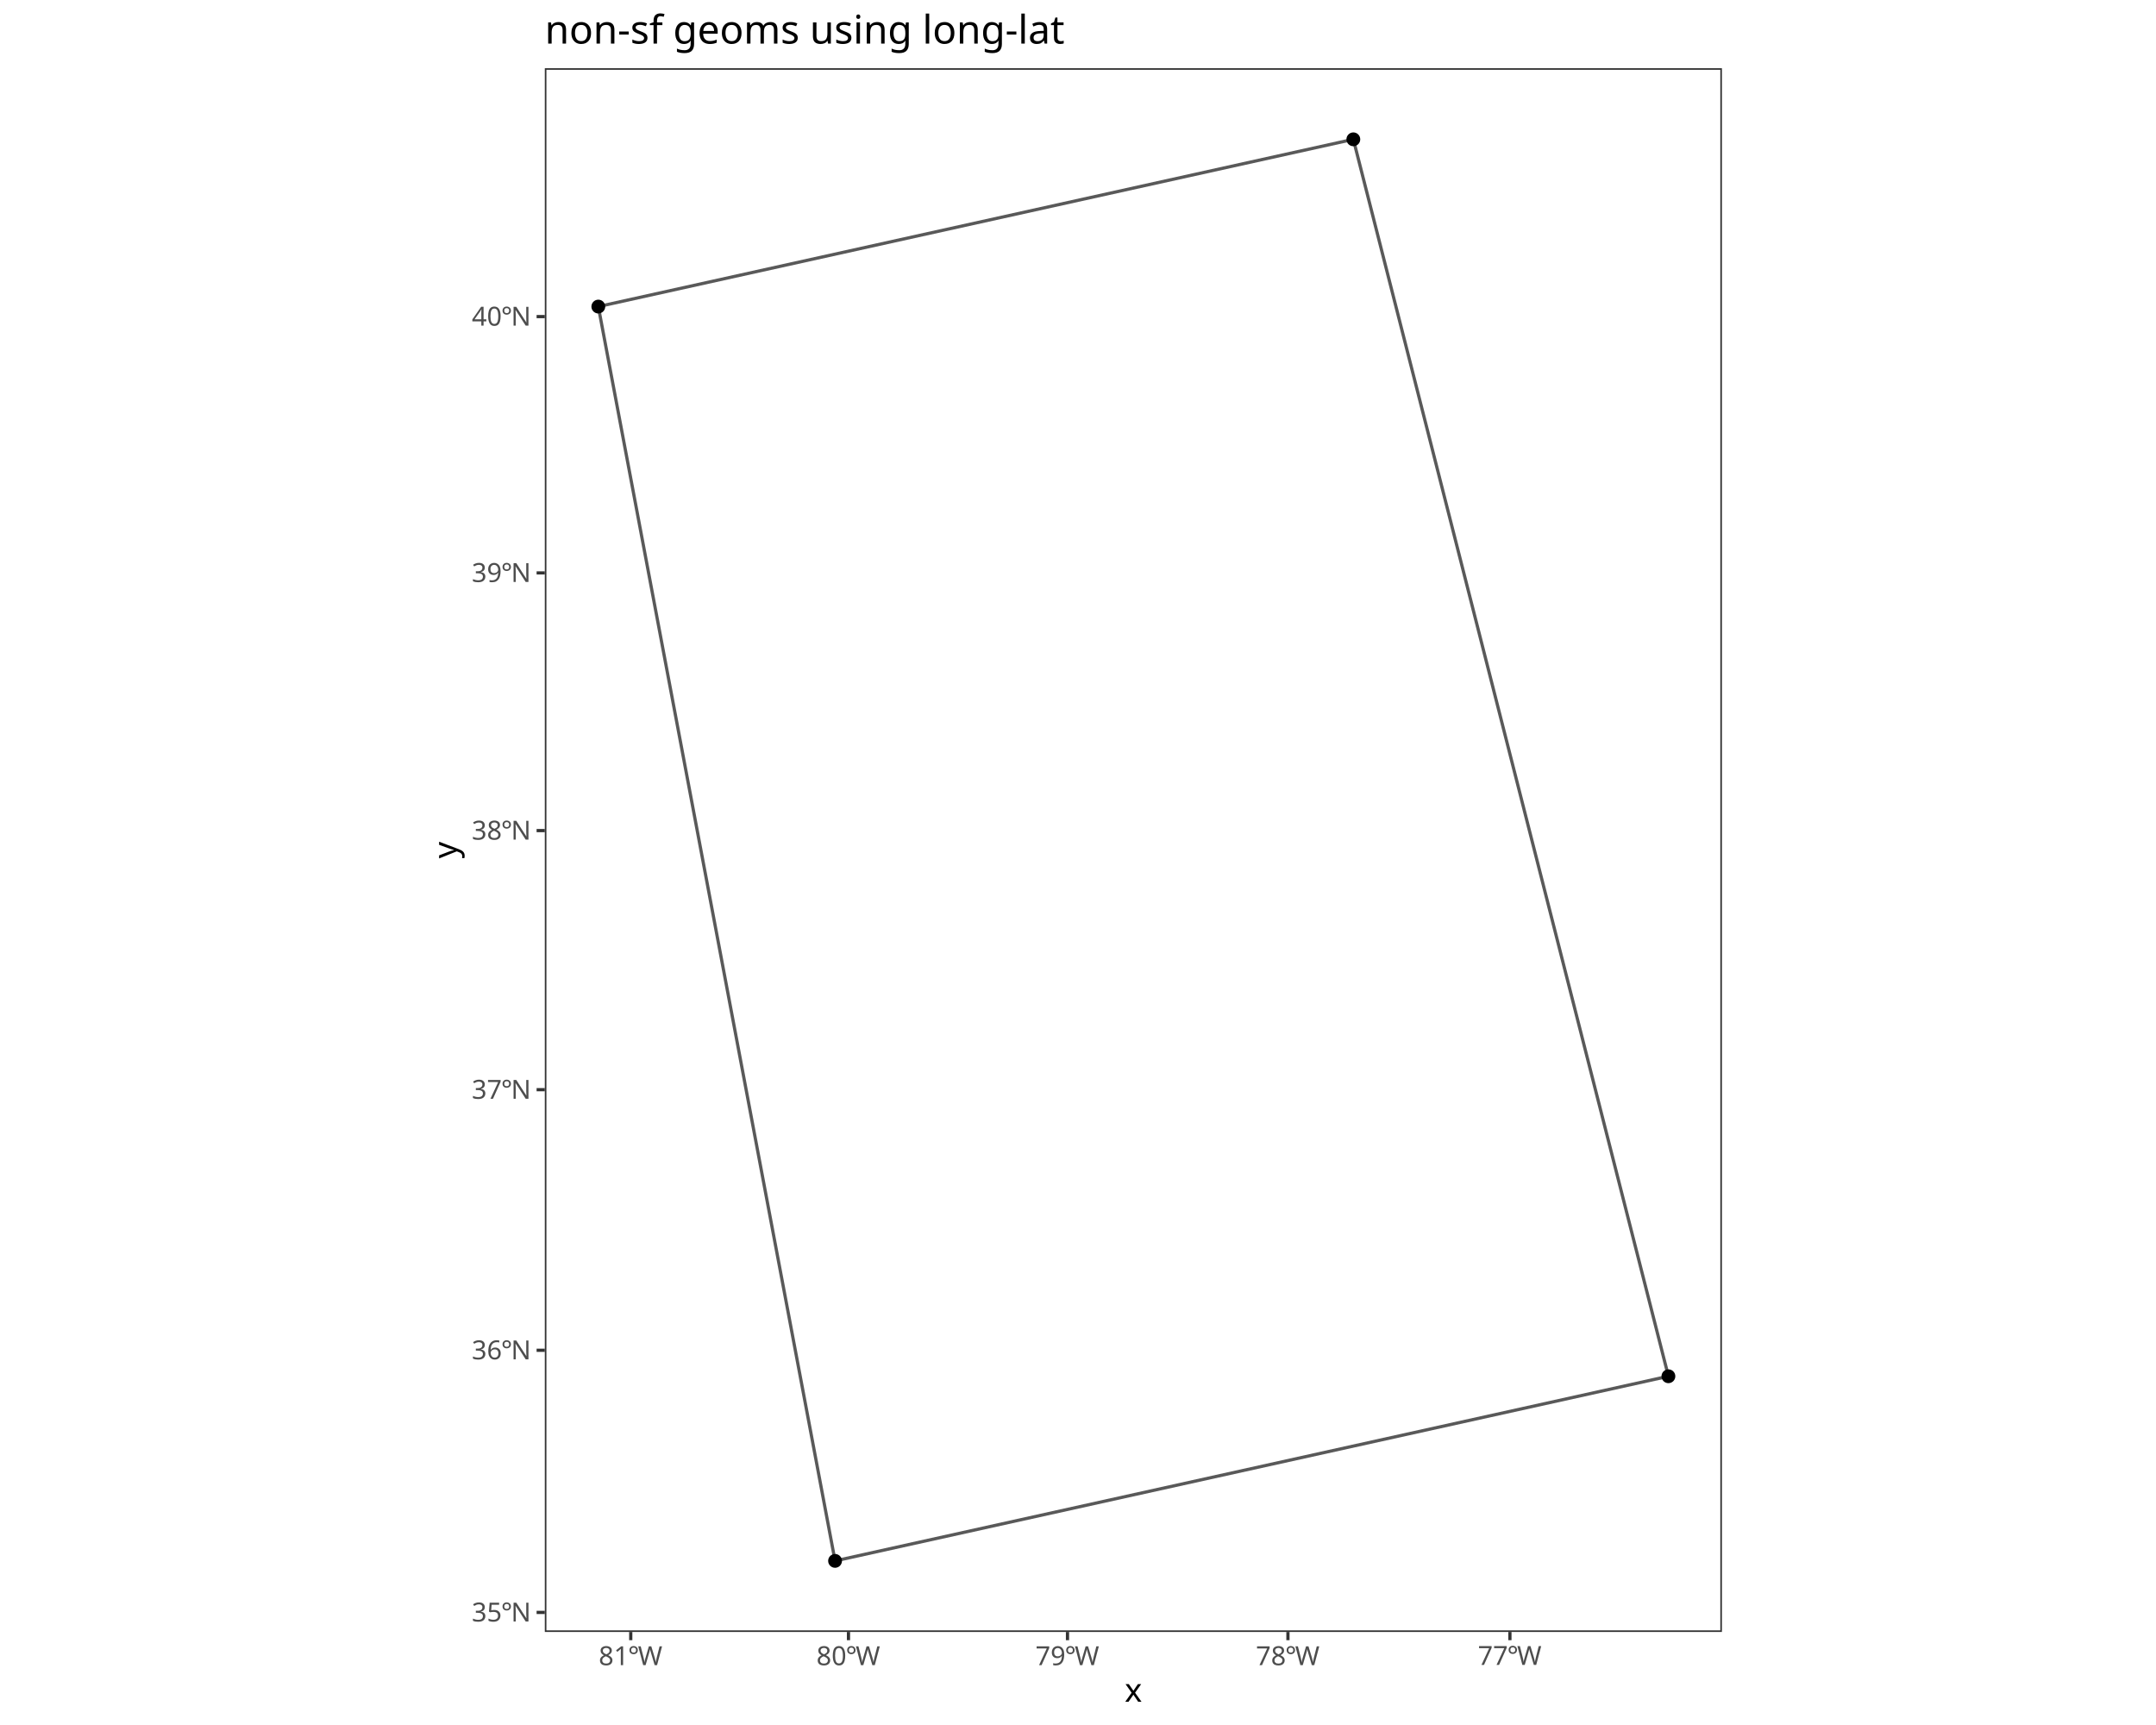
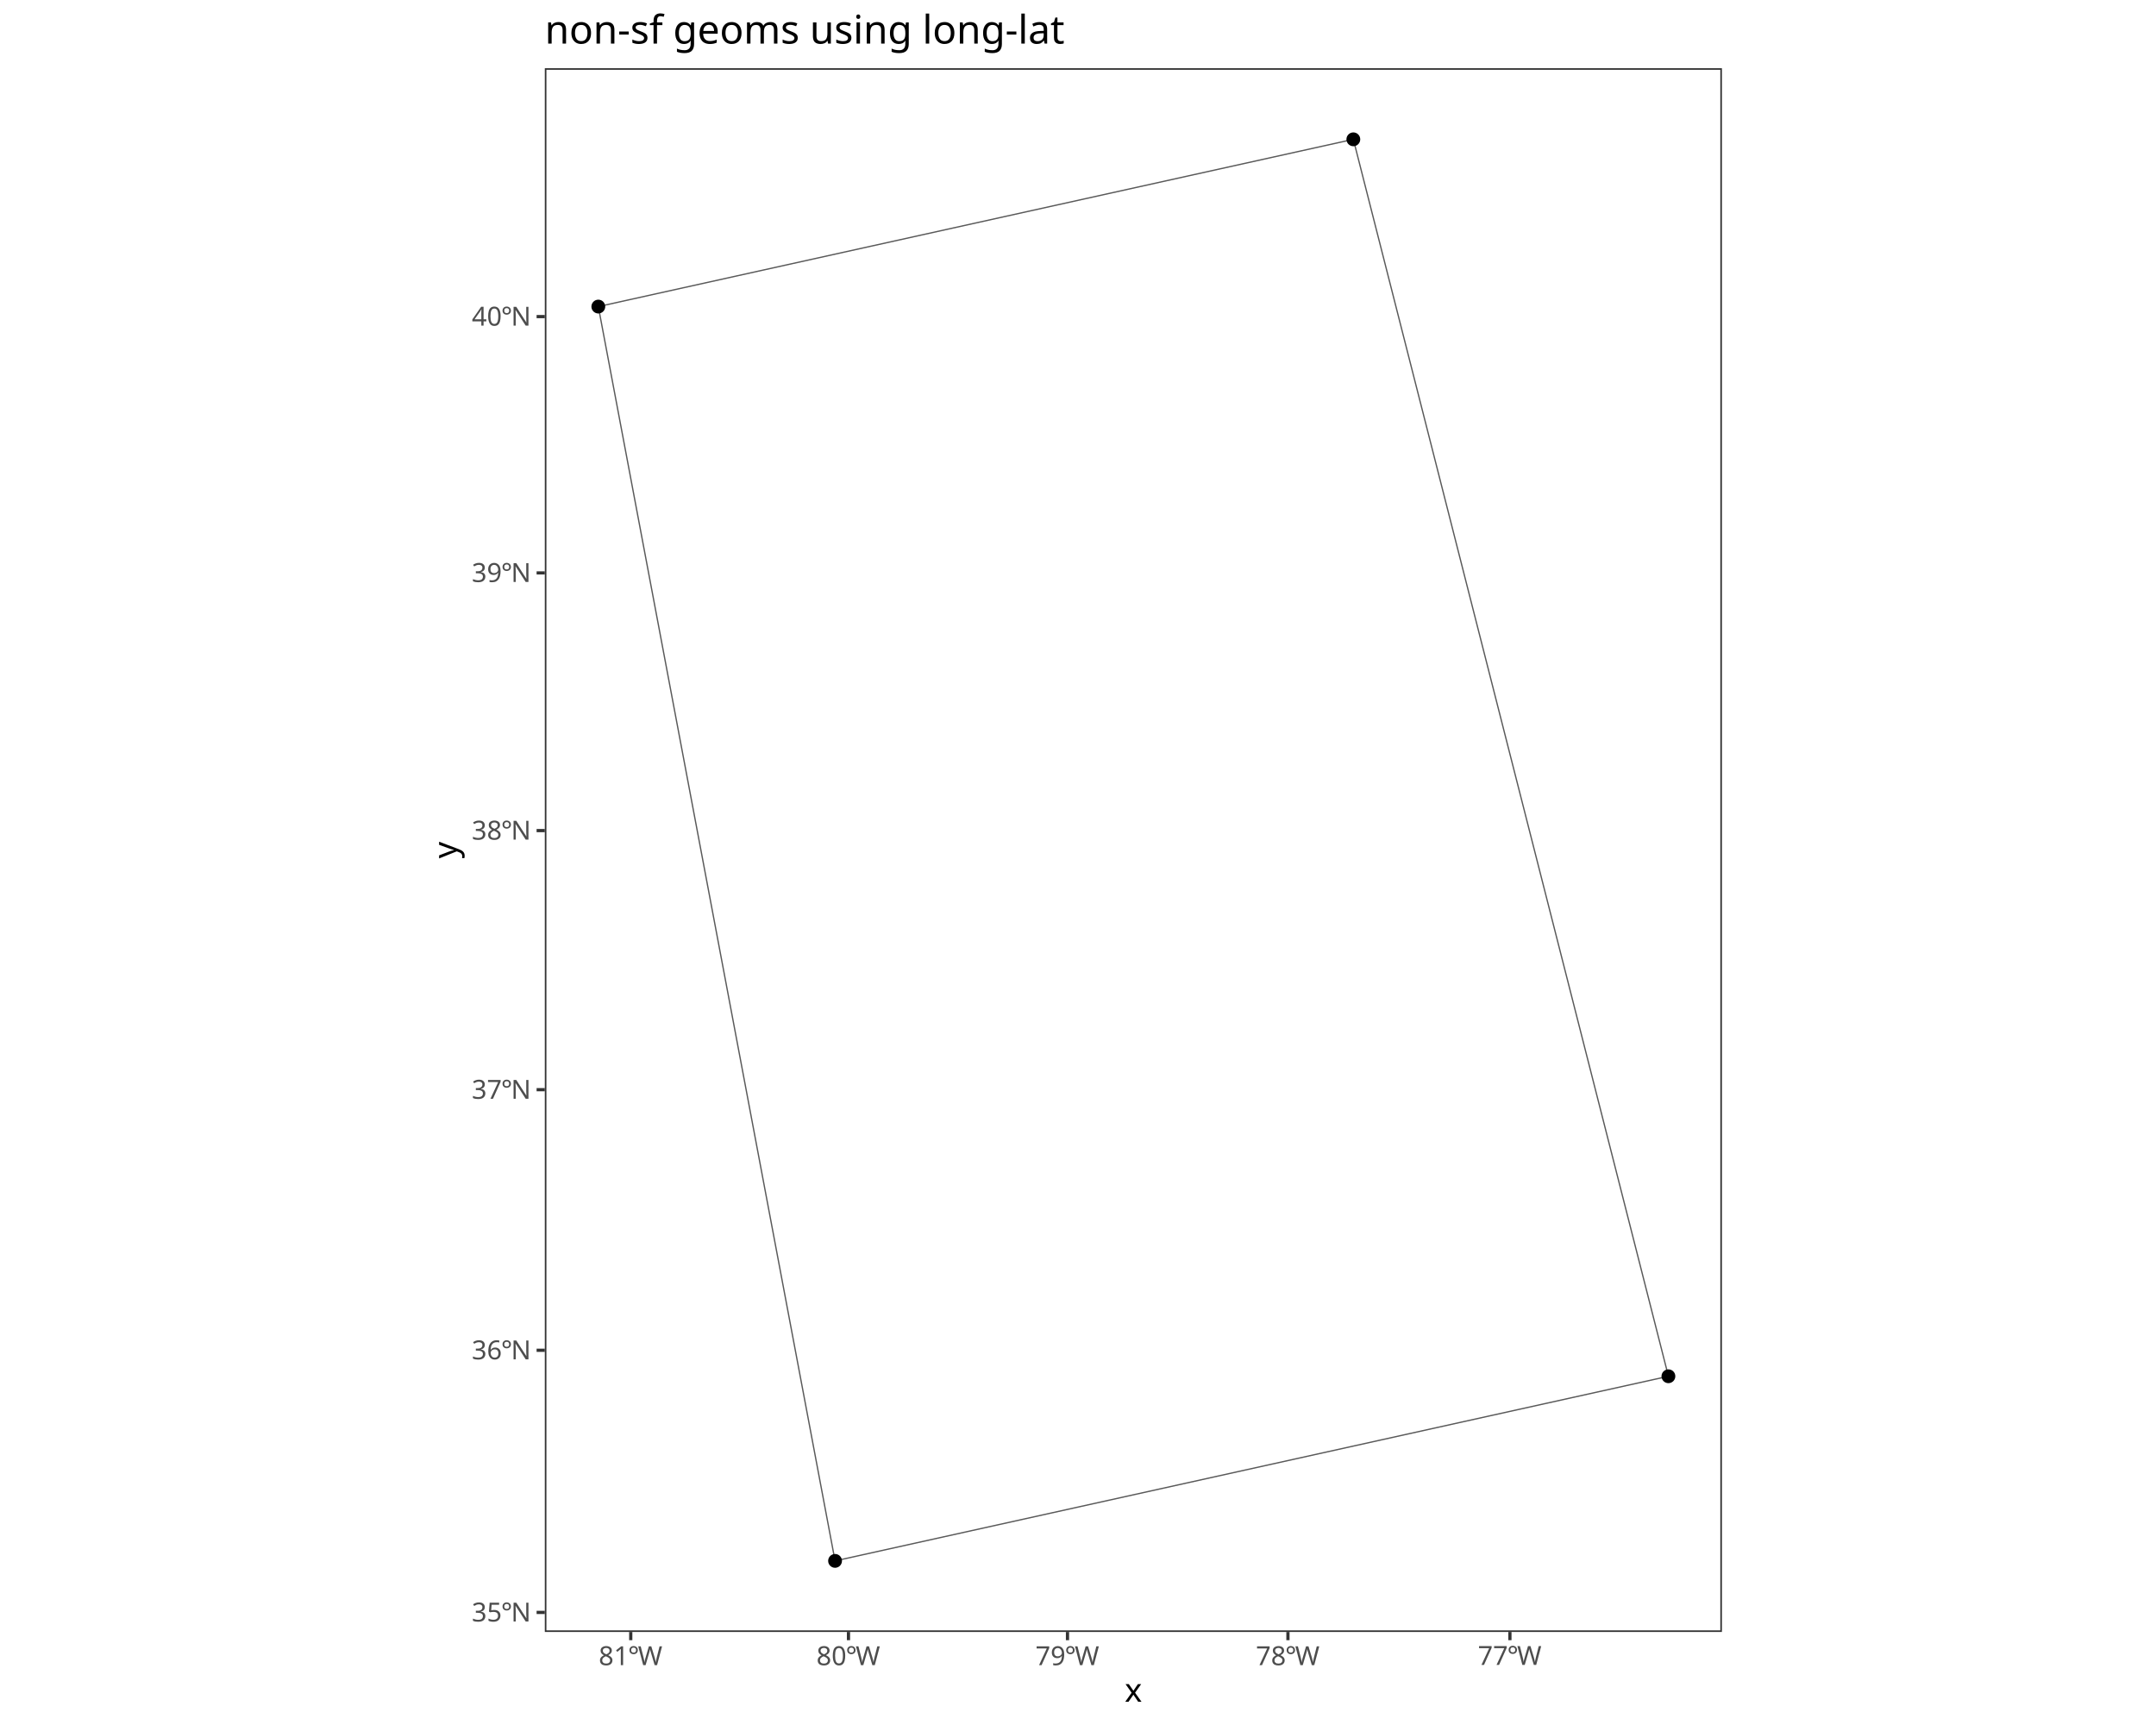
<svg xmlns="http://www.w3.org/2000/svg" class="svglite" data-engine-version="2.0" width="720.00pt" height="576.00pt" viewBox="0 0 720.00 576.00">
  <defs>
    <style type="text/css">
    .svglite line, .svglite polyline, .svglite polygon, .svglite path, .svglite rect, .svglite circle {
      fill: none;
      stroke: #000000;
      stroke-linecap: round;
      stroke-linejoin: round;
      stroke-miterlimit: 10.00;
    }
  </style>
  </defs>
  <rect width="100%" height="100%" style="stroke: none; fill: #FFFFFF;" />
  <defs>
    <clipPath id="cpMC4wMHw3MjAuMDB8MC4wMHw1NzYuMDA=">
      <rect x="0.00" y="0.00" width="720.00" height="576.00" />
    </clipPath>
  </defs>
  <g clip-path="url(#cpMC4wMHw3MjAuMDB8MC4wMHw1NzYuMDA=)">
</g>
  <defs>
    <clipPath id="cpMTM5LjQ4fDU4MC41MnwwLjAwfDU3Ni4wMA==">
      <rect x="139.48" y="0.00" width="441.04" height="576.00" />
    </clipPath>
  </defs>
  <g clip-path="url(#cpMTM5LjQ4fDU4MC41MnwwLjAwfDU3Ni4wMA==)">
    <rect x="139.48" y="0.00" width="441.04" height="576.00" style="stroke-width: 1.07; stroke: #FFFFFF; fill: #FFFFFF;" />
  </g>
  <g clip-path="url(#cpMC4wMHw3MjAuMDB8MC4wMHw1NzYuMDA=)">
</g>
  <defs>
    <clipPath id="cpMTgxLjk0fDU3NS4wNHwyMi43OHw1NDQuOTQ=">
      <rect x="181.94" y="22.78" width="393.10" height="522.15" />
    </clipPath>
  </defs>
  <g clip-path="url(#cpMTgxLjk0fDU3NS4wNHwyMi43OHw1NDQuOTQ=)">
    <rect x="181.94" y="22.78" width="393.10" height="522.15" style="stroke-width: 1.07; stroke: none; fill: #FFFFFF;" />
-     <path d="M 278.87 521.20 L 557.17 459.55 L 451.95 46.52 L 199.81 102.37 L 278.87 521.20 Z" style="fill-rule: evenodd; stroke-width: 1.07; stroke: #595959; stroke-linecap: butt;" />
+     <path d="M 278.87 521.20 L 557.17 459.55 L 451.95 46.52 L 199.81 102.37 L 278.87 521.20 Z" style="fill-rule: evenodd; stroke-width: 0.43; stroke: #595959; stroke-linecap: butt;" />
    <circle cx="278.87" cy="521.20" r="1.95" style="stroke-width: 0.71; fill: #000000;" />
    <circle cx="199.81" cy="102.37" r="1.95" style="stroke-width: 0.71; fill: #000000;" />
    <circle cx="557.17" cy="459.55" r="1.95" style="stroke-width: 0.71; fill: #000000;" />
    <circle cx="451.95" cy="46.52" r="1.95" style="stroke-width: 0.71; fill: #000000;" />
    <rect x="181.94" y="22.78" width="393.10" height="522.15" style="stroke-width: 1.07; stroke: #333333;" />
  </g>
  <g clip-path="url(#cpMC4wMHw3MjAuMDB8MC4wMHw1NzYuMDA=)">
    <text x="157.55" y="541.44" style="font-size: 8.80px; fill: #4D4D4D; font-family: sans;" textLength="9.79px" lengthAdjust="spacingAndGlyphs">35</text>
    <text x="167.34" y="541.44" style="font-size: 8.80px; fill: #4D4D4D; font-family: sans;" textLength="3.31px" lengthAdjust="spacingAndGlyphs">°</text>
    <text x="170.65" y="541.44" style="font-size: 8.80px; fill: #4D4D4D; font-family: sans;" textLength="6.36px" lengthAdjust="spacingAndGlyphs">N</text>
    <text x="157.55" y="453.90" style="font-size: 8.80px; fill: #4D4D4D; font-family: sans;" textLength="9.79px" lengthAdjust="spacingAndGlyphs">36</text>
    <text x="167.34" y="453.90" style="font-size: 8.80px; fill: #4D4D4D; font-family: sans;" textLength="3.31px" lengthAdjust="spacingAndGlyphs">°</text>
    <text x="170.65" y="453.90" style="font-size: 8.80px; fill: #4D4D4D; font-family: sans;" textLength="6.36px" lengthAdjust="spacingAndGlyphs">N</text>
    <text x="157.55" y="366.89" style="font-size: 8.80px; fill: #4D4D4D; font-family: sans;" textLength="9.79px" lengthAdjust="spacingAndGlyphs">37</text>
    <text x="167.34" y="366.89" style="font-size: 8.80px; fill: #4D4D4D; font-family: sans;" textLength="3.31px" lengthAdjust="spacingAndGlyphs">°</text>
    <text x="170.65" y="366.89" style="font-size: 8.80px; fill: #4D4D4D; font-family: sans;" textLength="6.36px" lengthAdjust="spacingAndGlyphs">N</text>
    <text x="157.55" y="280.37" style="font-size: 8.80px; fill: #4D4D4D; font-family: sans;" textLength="9.79px" lengthAdjust="spacingAndGlyphs">38</text>
    <text x="167.34" y="280.37" style="font-size: 8.80px; fill: #4D4D4D; font-family: sans;" textLength="3.31px" lengthAdjust="spacingAndGlyphs">°</text>
    <text x="170.65" y="280.37" style="font-size: 8.80px; fill: #4D4D4D; font-family: sans;" textLength="6.36px" lengthAdjust="spacingAndGlyphs">N</text>
    <text x="157.55" y="194.33" style="font-size: 8.80px; fill: #4D4D4D; font-family: sans;" textLength="9.79px" lengthAdjust="spacingAndGlyphs">39</text>
    <text x="167.34" y="194.33" style="font-size: 8.80px; fill: #4D4D4D; font-family: sans;" textLength="3.31px" lengthAdjust="spacingAndGlyphs">°</text>
    <text x="170.65" y="194.33" style="font-size: 8.80px; fill: #4D4D4D; font-family: sans;" textLength="6.36px" lengthAdjust="spacingAndGlyphs">N</text>
    <text x="157.55" y="108.74" style="font-size: 8.80px; fill: #4D4D4D; font-family: sans;" textLength="9.79px" lengthAdjust="spacingAndGlyphs">40</text>
    <text x="167.34" y="108.74" style="font-size: 8.80px; fill: #4D4D4D; font-family: sans;" textLength="3.31px" lengthAdjust="spacingAndGlyphs">°</text>
    <text x="170.65" y="108.74" style="font-size: 8.80px; fill: #4D4D4D; font-family: sans;" textLength="6.36px" lengthAdjust="spacingAndGlyphs">N</text>
    <polyline points="179.20,538.41 181.94,538.41 " style="stroke-width: 1.07; stroke: #333333; stroke-linecap: butt;" />
    <polyline points="179.20,450.87 181.94,450.87 " style="stroke-width: 1.07; stroke: #333333; stroke-linecap: butt;" />
    <polyline points="179.20,363.86 181.94,363.86 " style="stroke-width: 1.07; stroke: #333333; stroke-linecap: butt;" />
    <polyline points="179.20,277.34 181.94,277.34 " style="stroke-width: 1.07; stroke: #333333; stroke-linecap: butt;" />
    <polyline points="179.20,191.30 181.94,191.30 " style="stroke-width: 1.07; stroke: #333333; stroke-linecap: butt;" />
    <polyline points="179.20,105.71 181.94,105.71 " style="stroke-width: 1.07; stroke: #333333; stroke-linecap: butt;" />
    <polyline points="210.64,547.68 210.64,544.94 " style="stroke-width: 1.07; stroke: #333333; stroke-linecap: butt;" />
    <polyline points="283.35,547.68 283.35,544.94 " style="stroke-width: 1.07; stroke: #333333; stroke-linecap: butt;" />
    <polyline points="356.49,547.68 356.49,544.94 " style="stroke-width: 1.07; stroke: #333333; stroke-linecap: butt;" />
    <polyline points="430.11,547.68 430.11,544.94 " style="stroke-width: 1.07; stroke: #333333; stroke-linecap: butt;" />
    <polyline points="504.24,547.68 504.24,544.94 " style="stroke-width: 1.07; stroke: #333333; stroke-linecap: butt;" />
    <text x="199.93" y="556.02" style="font-size: 8.80px; fill: #4D4D4D; font-family: sans;" textLength="9.79px" lengthAdjust="spacingAndGlyphs">81</text>
    <text x="209.72" y="556.02" style="font-size: 8.80px; fill: #4D4D4D; font-family: sans;" textLength="3.31px" lengthAdjust="spacingAndGlyphs">°</text>
    <text x="213.03" y="556.02" style="font-size: 8.80px; fill: #4D4D4D; font-family: sans;" textLength="8.31px" lengthAdjust="spacingAndGlyphs">W</text>
    <text x="272.64" y="556.02" style="font-size: 8.80px; fill: #4D4D4D; font-family: sans;" textLength="9.79px" lengthAdjust="spacingAndGlyphs">80</text>
    <text x="282.43" y="556.02" style="font-size: 8.80px; fill: #4D4D4D; font-family: sans;" textLength="3.31px" lengthAdjust="spacingAndGlyphs">°</text>
    <text x="285.74" y="556.02" style="font-size: 8.80px; fill: #4D4D4D; font-family: sans;" textLength="8.31px" lengthAdjust="spacingAndGlyphs">W</text>
    <text x="345.79" y="556.02" style="font-size: 8.80px; fill: #4D4D4D; font-family: sans;" textLength="9.79px" lengthAdjust="spacingAndGlyphs">79</text>
    <text x="355.58" y="556.02" style="font-size: 8.80px; fill: #4D4D4D; font-family: sans;" textLength="3.31px" lengthAdjust="spacingAndGlyphs">°</text>
    <text x="358.89" y="556.02" style="font-size: 8.80px; fill: #4D4D4D; font-family: sans;" textLength="8.31px" lengthAdjust="spacingAndGlyphs">W</text>
    <text x="419.40" y="556.02" style="font-size: 8.80px; fill: #4D4D4D; font-family: sans;" textLength="9.79px" lengthAdjust="spacingAndGlyphs">78</text>
    <text x="429.19" y="556.02" style="font-size: 8.80px; fill: #4D4D4D; font-family: sans;" textLength="3.31px" lengthAdjust="spacingAndGlyphs">°</text>
    <text x="432.50" y="556.02" style="font-size: 8.80px; fill: #4D4D4D; font-family: sans;" textLength="8.31px" lengthAdjust="spacingAndGlyphs">W</text>
    <text x="493.54" y="555.93" style="font-size: 8.80px; fill: #4D4D4D; font-family: sans;" textLength="9.79px" lengthAdjust="spacingAndGlyphs">77</text>
    <text x="503.32" y="555.93" style="font-size: 8.80px; fill: #4D4D4D; font-family: sans;" textLength="3.31px" lengthAdjust="spacingAndGlyphs">°</text>
    <text x="506.63" y="555.93" style="font-size: 8.80px; fill: #4D4D4D; font-family: sans;" textLength="8.31px" lengthAdjust="spacingAndGlyphs">W</text>
    <text x="378.49" y="568.24" text-anchor="middle" style="font-size: 11.00px; font-family: sans;" textLength="5.50px" lengthAdjust="spacingAndGlyphs">x</text>
    <text transform="translate(152.53,283.86) rotate(-90)" text-anchor="middle" style="font-size: 11.00px; font-family: sans;" textLength="5.50px" lengthAdjust="spacingAndGlyphs">y</text>
    <text x="181.94" y="14.56" style="font-size: 13.20px; font-family: sans;" textLength="162.18px" lengthAdjust="spacingAndGlyphs">non-sf geoms using long-lat</text>
  </g>
</svg>
